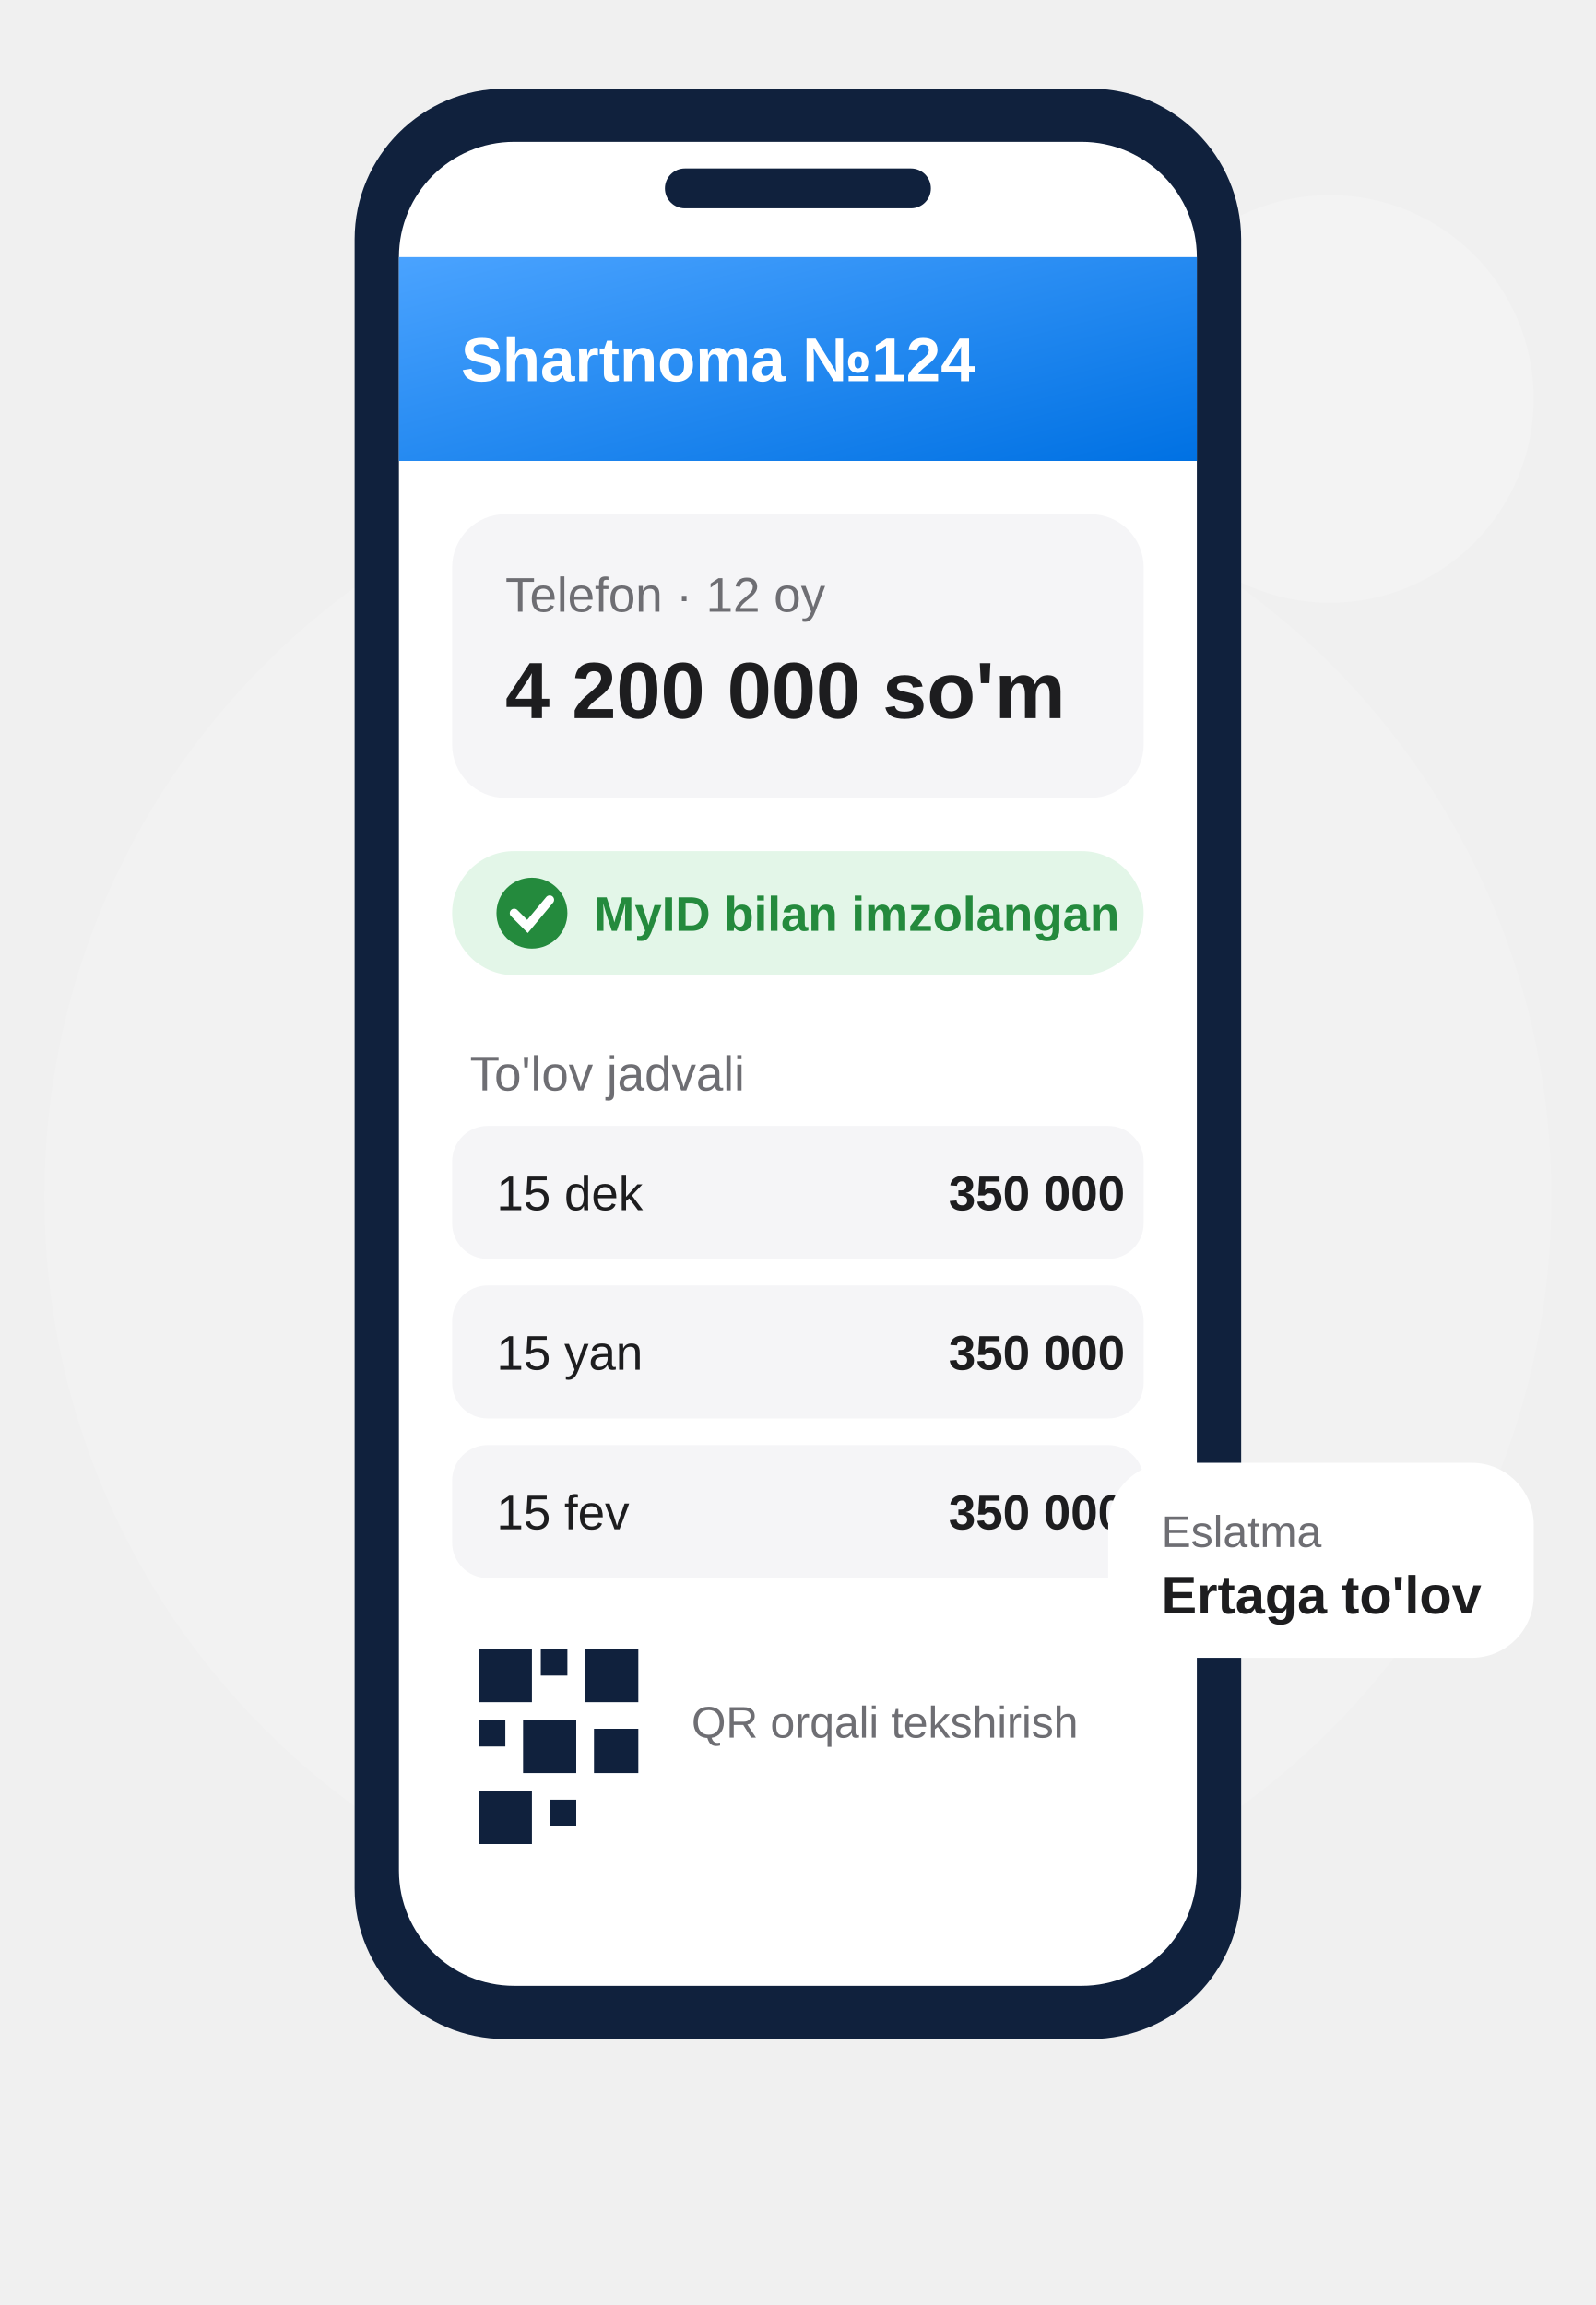
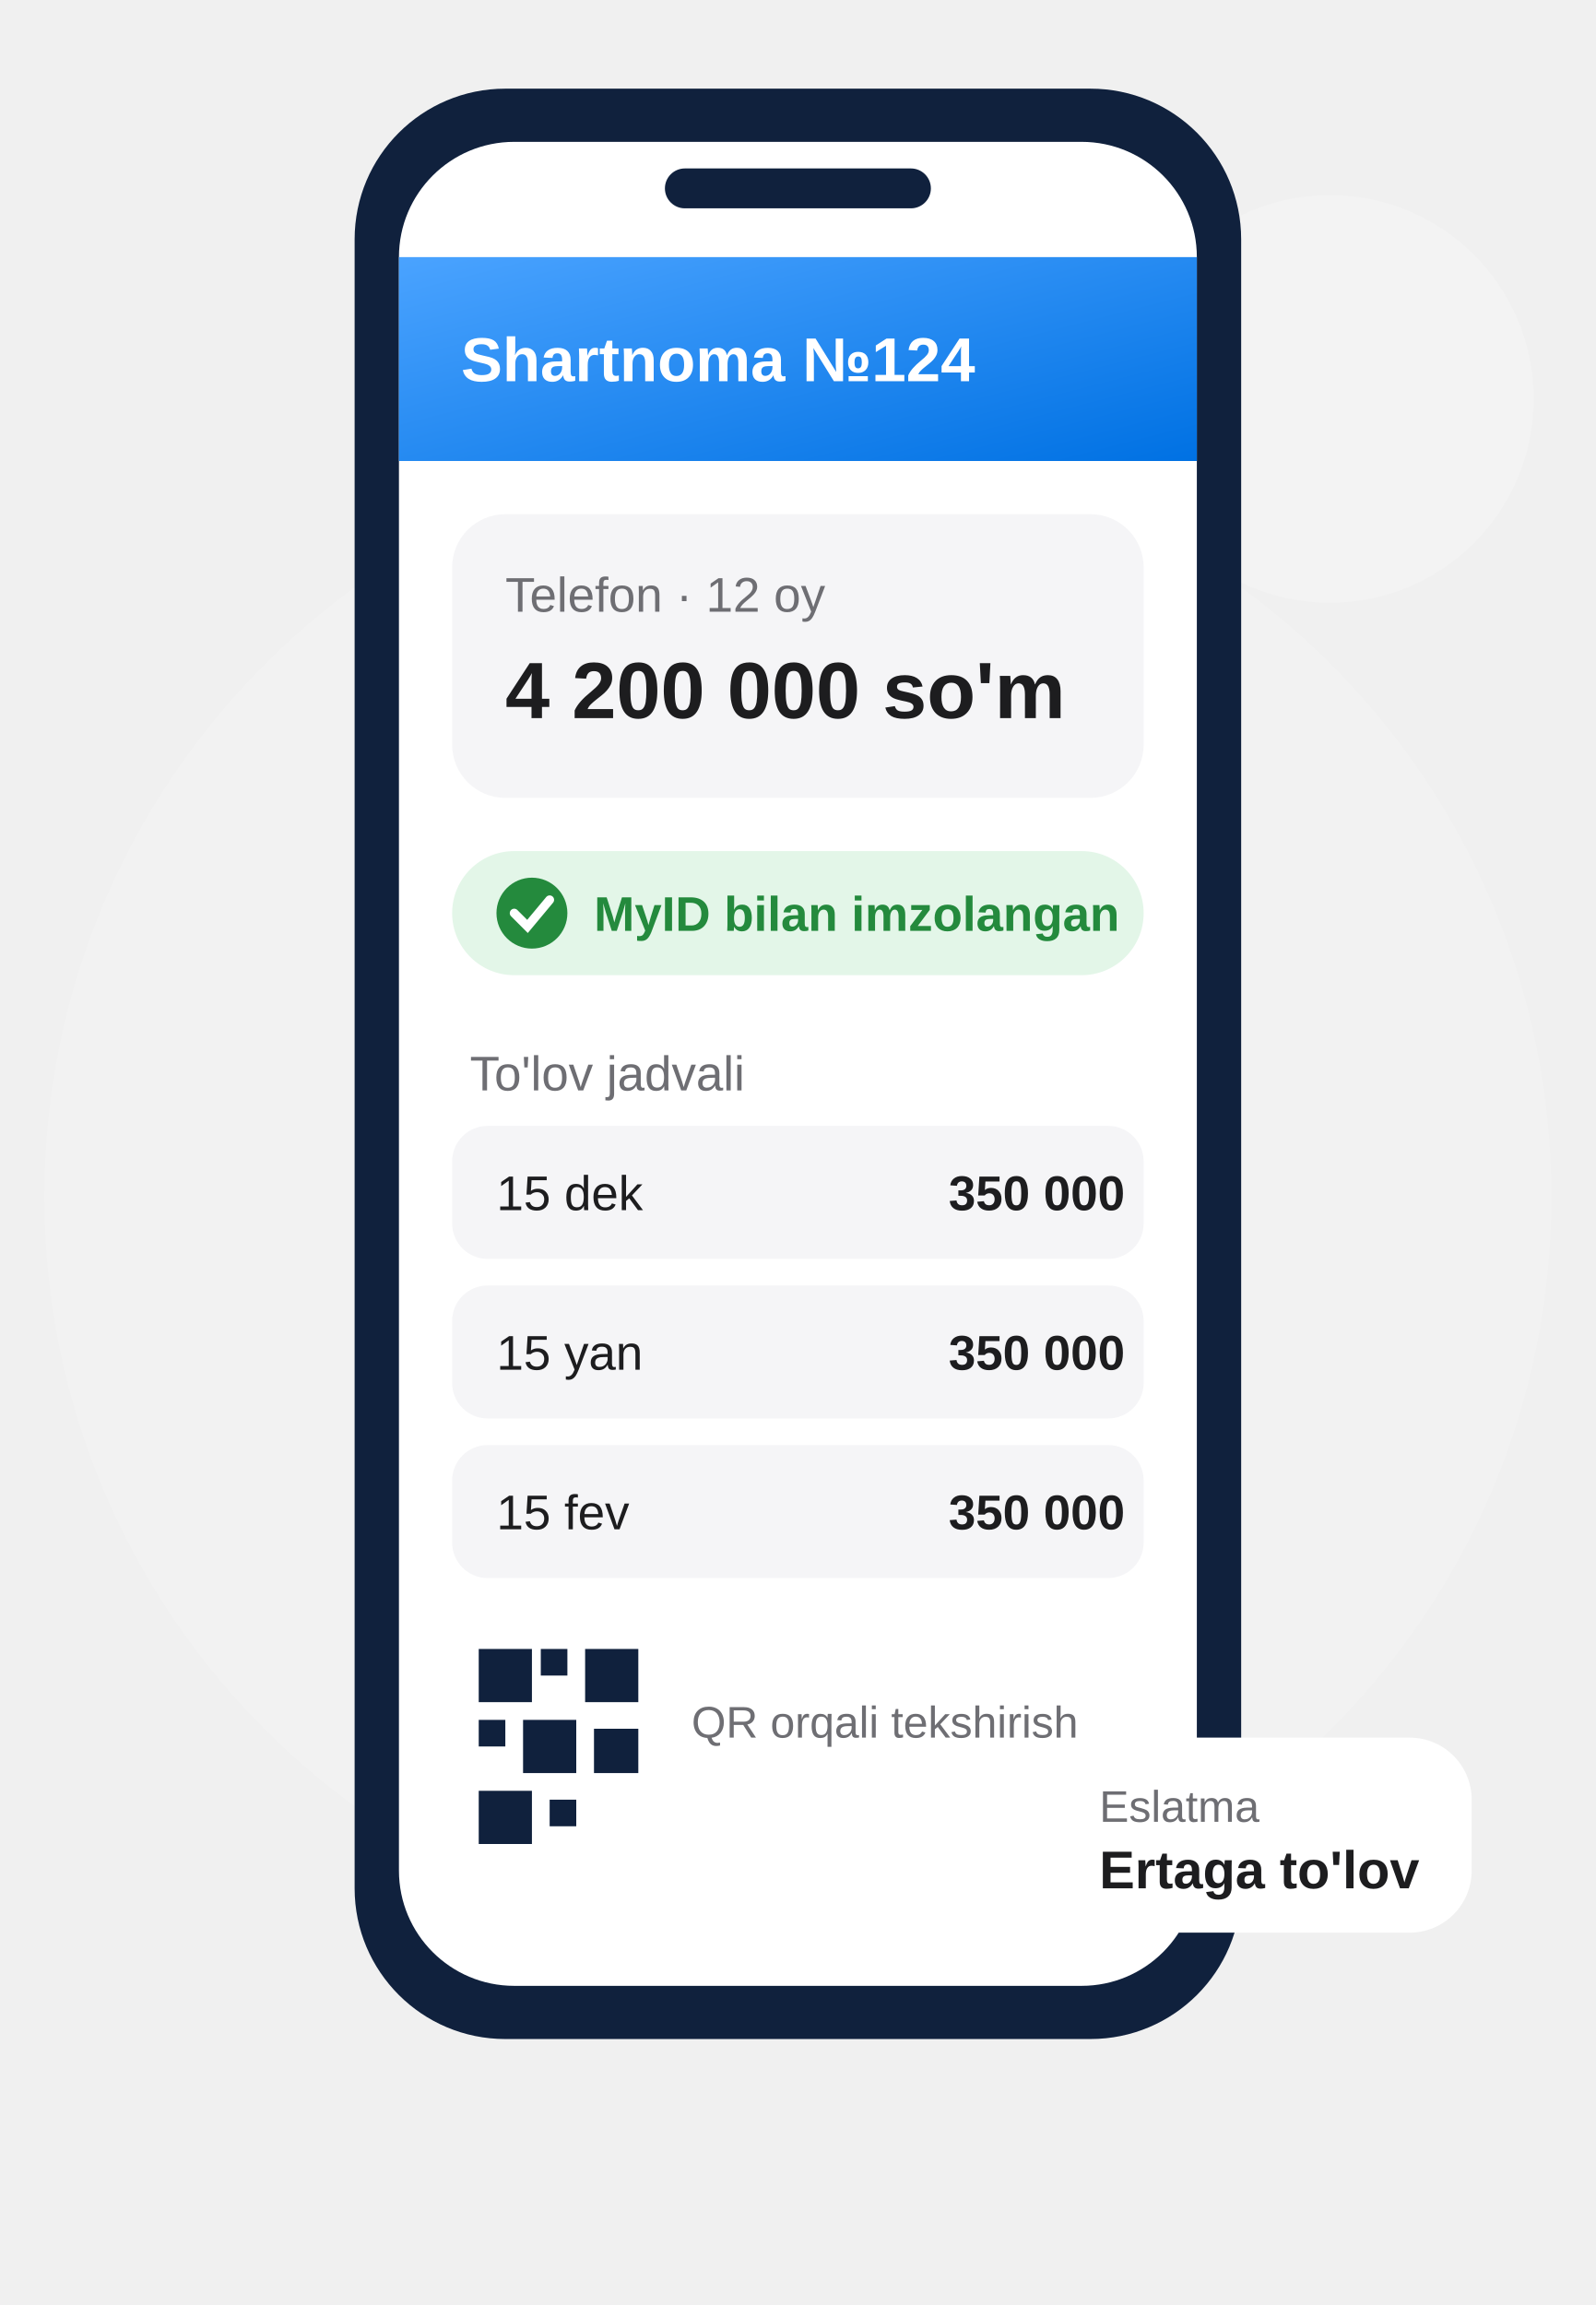
<svg xmlns="http://www.w3.org/2000/svg" viewBox="0 0 360 520" role="img" aria-label="Hesap ilovasi">
  <defs>
    <linearGradient id="g" x1="0" y1="0" x2="1" y2="1">
      <stop offset="0" stop-color="#4aa3ff" />
      <stop offset="1" stop-color="#0071e3" />
    </linearGradient>
  </defs>
  <circle cx="180" cy="270" r="170" fill="#fff" opacity=".12" />
  <circle cx="300" cy="90" r="46" fill="#fff" opacity=".18" />
  <rect x="80" y="20" width="200" height="440" rx="34" fill="#10213d" />
  <rect x="90" y="32" width="180" height="416" rx="26" fill="#fff" />
  <rect x="150" y="38" width="60" height="9" rx="4.5" fill="#10213d" />
  <rect x="90" y="58" width="180" height="46" fill="url(#g)" />
  <text x="104" y="86" font-family="Arial,sans-serif" font-size="14" font-weight="700" fill="#fff">Shartnoma №124</text>
  <rect x="102" y="116" width="156" height="64" rx="12" fill="#f5f5f7" />
  <text x="114" y="138" font-family="Arial,sans-serif" font-size="11" fill="#6e6e73">Telefon · 12 oy</text>
  <text x="114" y="162" font-family="Arial,sans-serif" font-size="18" font-weight="700" fill="#1d1d1f">4 200 000 so'm</text>
  <rect x="102" y="192" width="156" height="28" rx="14" fill="#e3f6e8" />
  <circle cx="120" cy="206" r="8" fill="#248a3d" />
  <path d="M116 206l3 3 5-6" stroke="#fff" stroke-width="2" fill="none" stroke-linecap="round" />
  <text x="134" y="210" font-family="Arial,sans-serif" font-size="11" font-weight="700" fill="#248a3d">MyID bilan imzolangan</text>
  <g font-family="Arial,sans-serif" font-size="11" fill="#1d1d1f">
    <text x="106" y="246" fill="#6e6e73">To'lov jadvali</text>
    <rect x="102" y="254" width="156" height="30" rx="8" fill="#f5f5f7" />
    <text x="112" y="273">15 dek</text>
    <text x="214" y="273" font-weight="700">350 000</text>
    <rect x="102" y="290" width="156" height="30" rx="8" fill="#f5f5f7" />
    <text x="112" y="309">15 yan</text>
    <text x="214" y="309" font-weight="700">350 000</text>
    <rect x="102" y="326" width="156" height="30" rx="8" fill="#f5f5f7" />
    <text x="112" y="345">15 fev</text>
    <text x="214" y="345" font-weight="700">350 000</text>
  </g>
  <g fill="#10213d">
    <rect x="108" y="372" width="12" height="12" />
    <rect x="122" y="372" width="6" height="6" />
    <rect x="132" y="372" width="12" height="12" />
    <rect x="108" y="388" width="6" height="6" />
    <rect x="118" y="388" width="12" height="12" />
    <rect x="134" y="390" width="10" height="10" />
    <rect x="108" y="404" width="12" height="12" />
    <rect x="124" y="406" width="6" height="6" />
  </g>
  <text x="156" y="392" font-family="Arial,sans-serif" font-size="10" fill="#6e6e73">QR orqali tekshirish</text>
  <rect x="200" y="430" width="0" height="0" />
-   <g transform="translate(250 330)">
+   <g transform="translate(236 392)">
    <rect width="96" height="44" rx="14" fill="#fff" />
    <text x="12" y="19" font-family="Arial,sans-serif" font-size="10" fill="#6e6e73">Eslatma</text>
    <text x="12" y="34" font-family="Arial,sans-serif" font-size="12" font-weight="700" fill="#1d1d1f">Ertaga to'lov</text>
  </g>
</svg>
